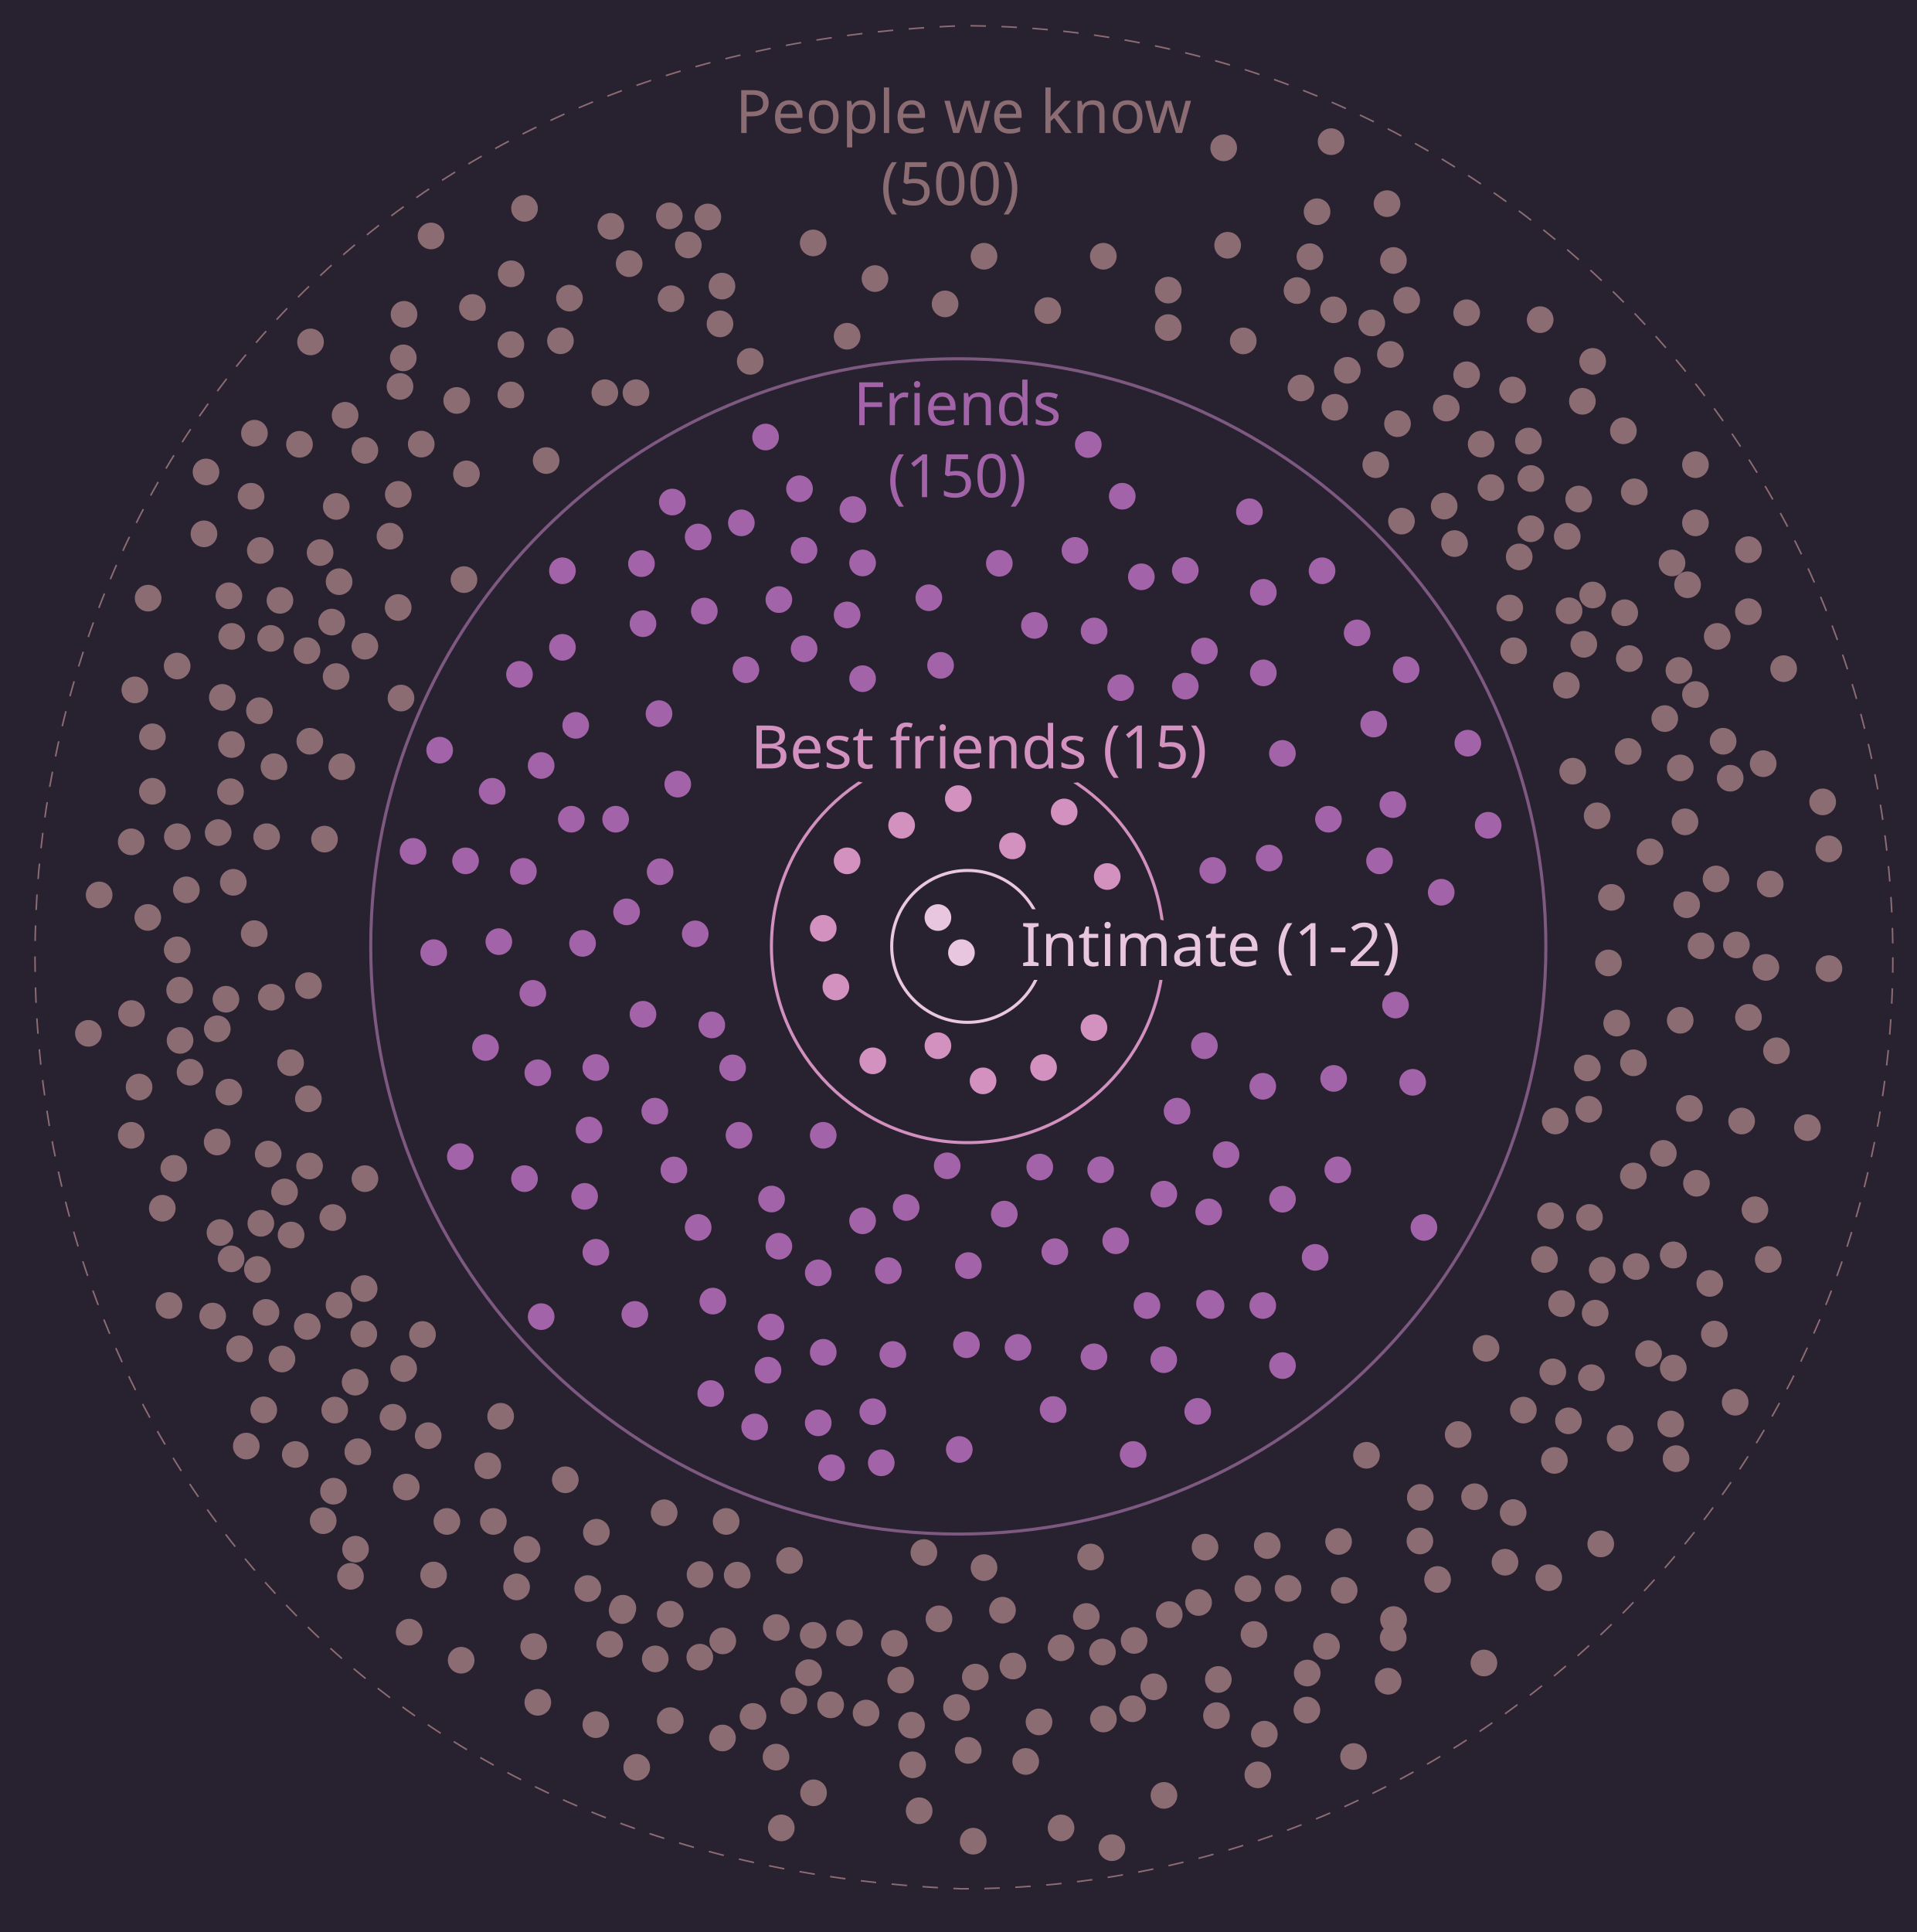
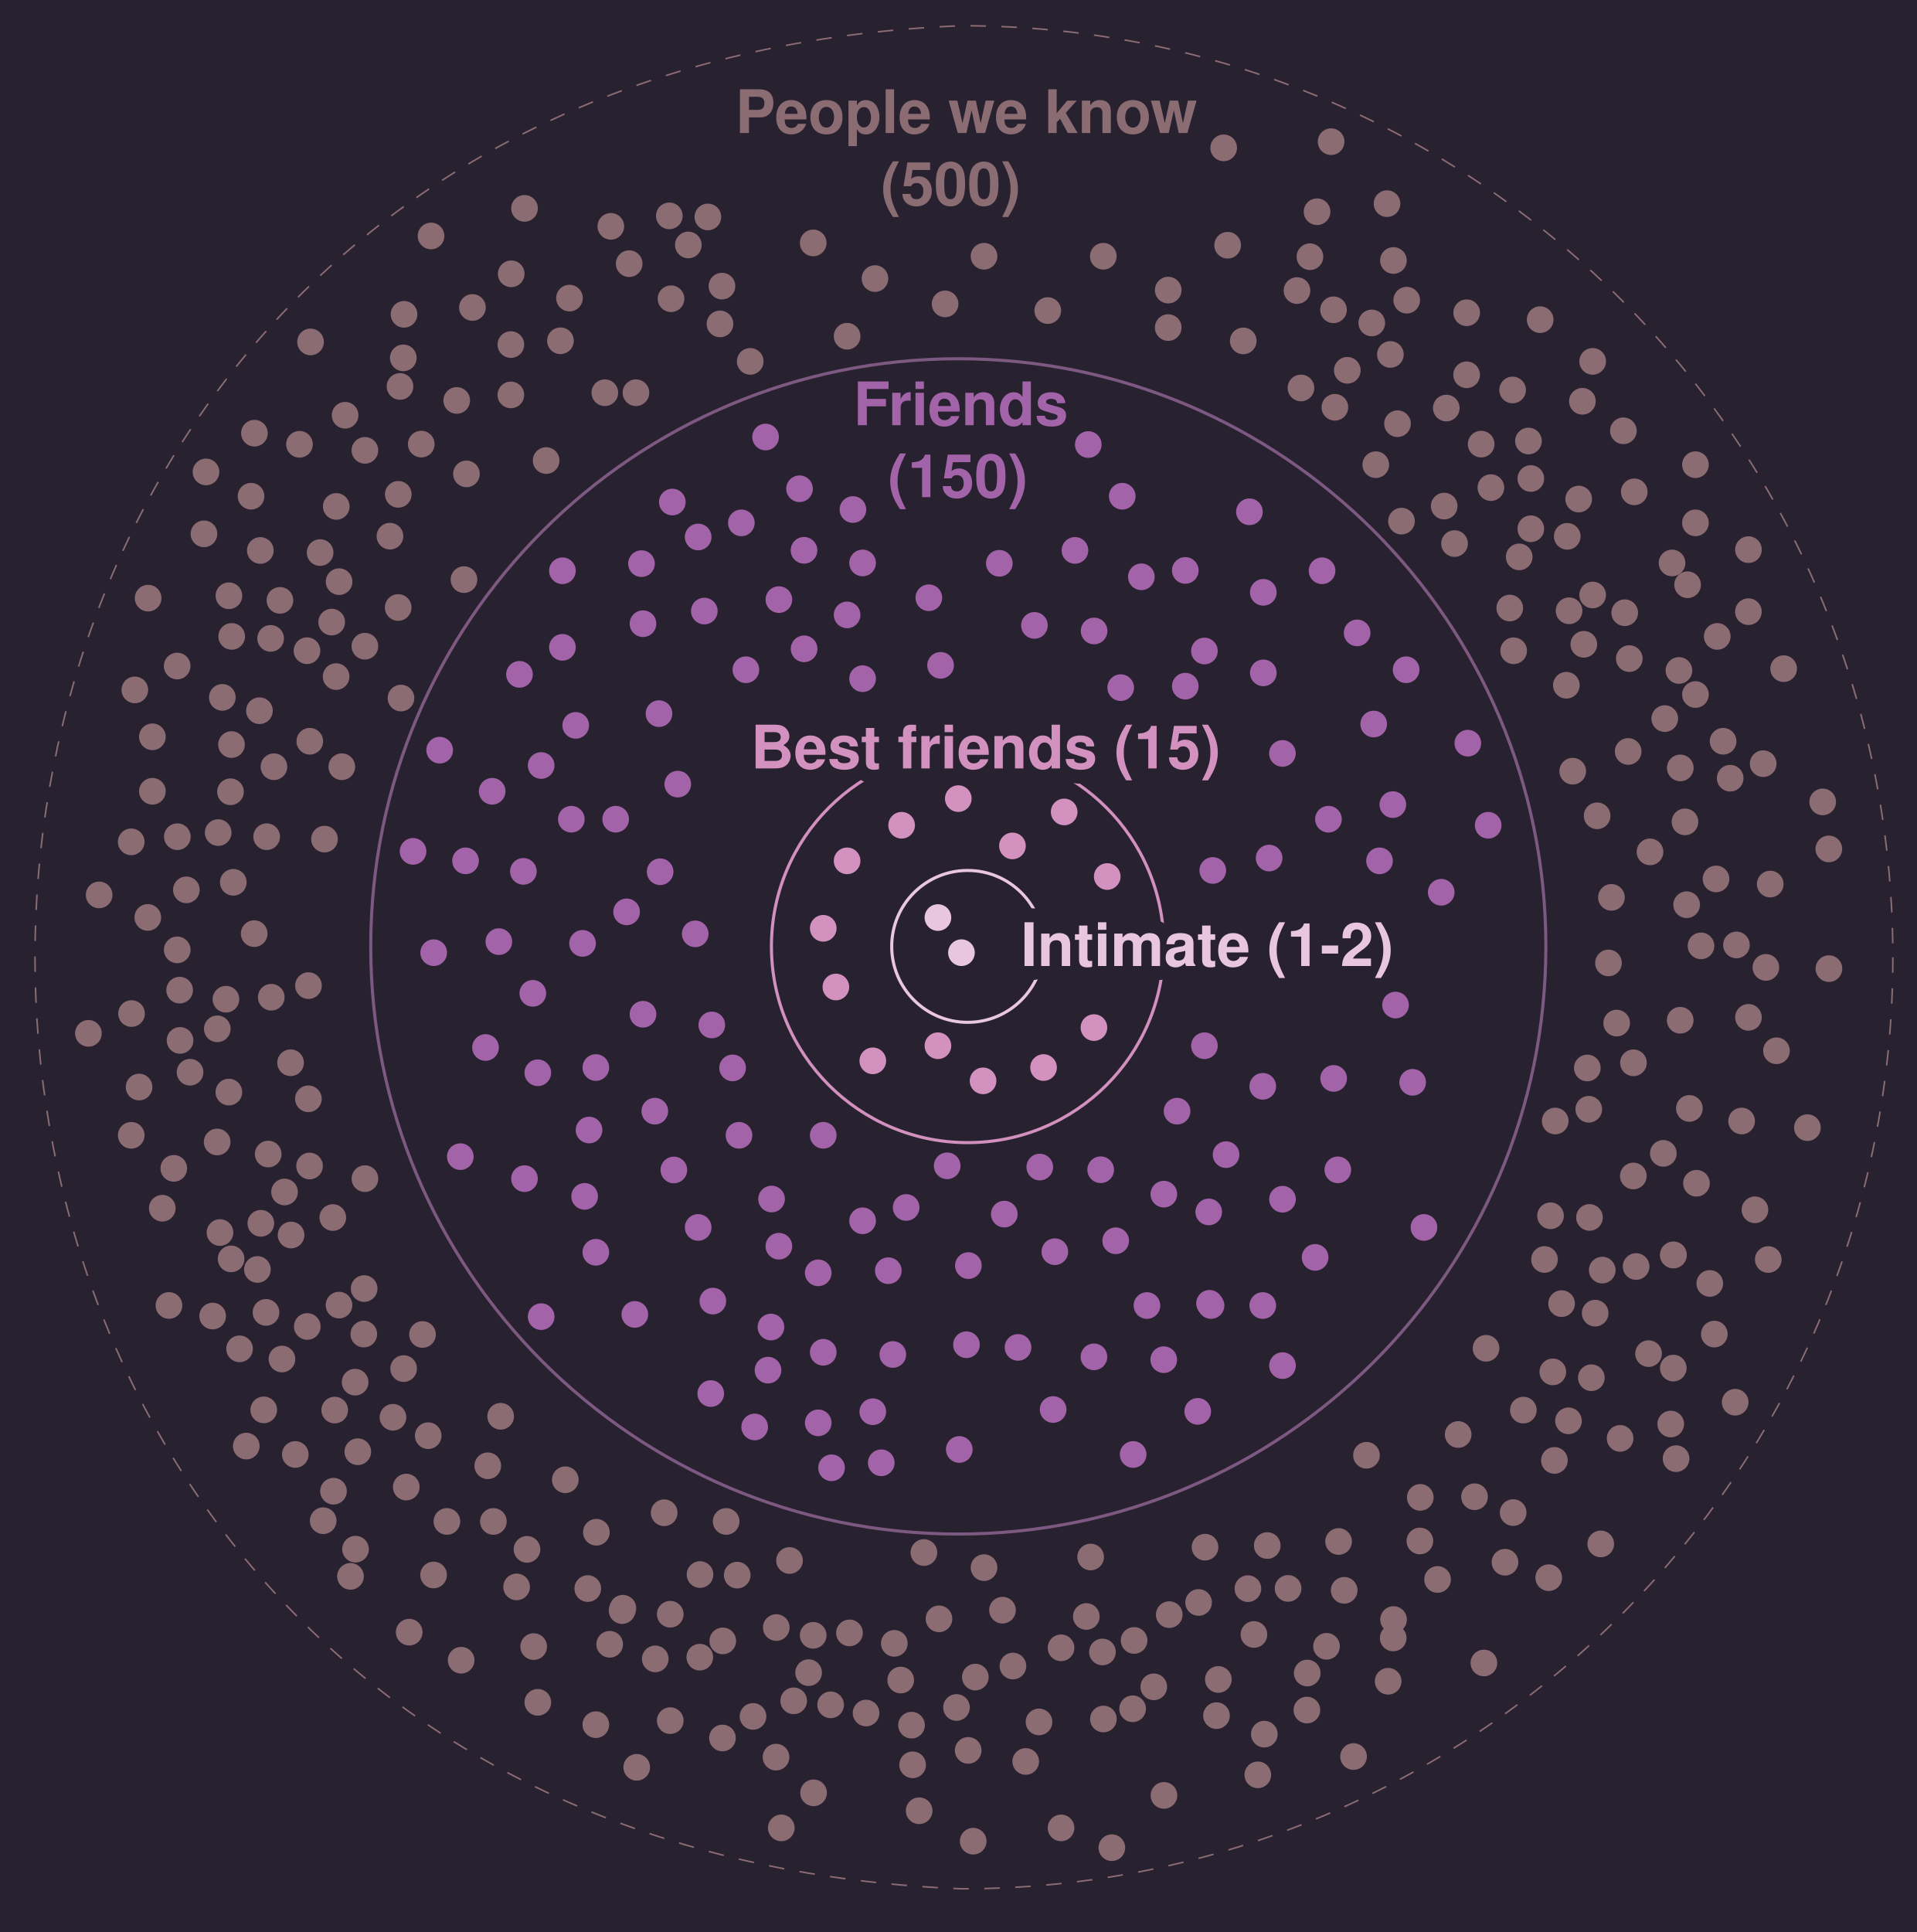
<svg xmlns="http://www.w3.org/2000/svg" viewBox="0 0 620 624.88">
  <defs>
-     <style>.c,.d{fill:#e9c6df;}.e,.f{fill:#8c6c73;}.g,.h{fill:#d291bf;}.i,.j{fill:#a363a9;}.k{fill:#28212f;}.l{stroke:#7d5982;}.l,.m,.n,.o,.p{fill:none;}.l,.m,.n,.p{stroke-miterlimit:10;}.m{stroke:#e9c7df;}.n{stroke:#d190be;}.o{stroke:#28212f;stroke-linecap:round;stroke-linejoin:round;stroke-width:9px;}.o,.j,.q,.h,.f,.d{font-family:National2-Bold, 'National 2';font-size:19.41px;}.p{stroke:#8c6c73;stroke-dasharray:0 0 5.01 5.01;stroke-width:.5px;}.q{fill:#cfafd1;}</style>
+     <style>.c,.d{fill:#e9c6df;}.e,.f{fill:#8c6c73;}.g,.h{fill:#d291bf;}.i,.j{fill:#a363a9;}.k{fill:#28212f;}.l{stroke:#7d5982;}.l,.m,.n,.o,.p{fill:none;}.l,.m,.n,.p{stroke-miterlimit:10;}.m{stroke:#e9c7df;}.n{stroke:#d190be;}.o{stroke:#28212f;stroke-linecap:round;stroke-linejoin:round;stroke-width:9px;}.o,.j,.q,.h,.f,.d{font-weight: bold; font-family:"National 2 Web", -apple-system, BlinkMacSystemFont, Helvetica, Arial, sans-serif, 'National 2';font-size:19.41px;}.p{stroke:#8c6c73;stroke-dasharray:0 0 5.01 5.01;stroke-width:.5px;}.q{fill:#cfafd1;}</style>
  </defs>
  <g id="a">
    <rect class="k" x="-223.37" y="-884.47" width="11086.49" height="5126.92" />
  </g>
  <g id="b">
    <circle class="i" cx="300.47" cy="193.33" r="4.31" />
    <circle class="i" cx="247.66" cy="141.35" r="4.31" />
    <circle class="i" cx="334.63" cy="202.28" r="4.31" />
    <circle class="i" cx="323.27" cy="182.19" r="4.31" />
    <circle class="i" cx="181.94" cy="184.61" r="4.31" />
    <circle class="i" cx="279.04" cy="182.08" r="4.31" />
    <circle class="i" cx="304.27" cy="215.2" r="4.31" />
    <circle class="i" cx="251.96" cy="193.93" r="4.31" />
    <circle class="i" cx="279.04" cy="219.51" r="4.31" />
    <circle class="i" cx="258.64" cy="158.08" r="4.31" />
    <circle class="i" cx="444.38" cy="234.18" r="4.31" />
    <circle class="i" cx="352.05" cy="143.78" r="4.31" />
    <circle class="i" cx="439.02" cy="204.7" r="4.31" />
    <circle class="i" cx="427.67" cy="184.61" r="4.31" />
    <circle class="i" cx="347.74" cy="178.02" r="4.31" />
    <circle class="i" cx="383.43" cy="184.5" r="4.31" />
    <circle class="i" cx="408.67" cy="217.63" r="4.31" />
    <circle class="i" cx="408.67" cy="191.58" r="4.31" />
    <circle class="i" cx="383.43" cy="221.93" r="4.31" />
    <circle class="i" cx="363.04" cy="160.5" r="4.31" />
    <circle class="i" cx="466.22" cy="288.59" r="4.31" />
    <circle class="i" cx="380.77" cy="359.39" r="4.31" />
    <circle class="i" cx="446.26" cy="278.43" r="4.31" />
    <circle class="i" cx="417.54" cy="307.72" r="4.31" />
    <circle class="i" cx="414.88" cy="387.87" r="4.31" />
    <circle class="i" cx="389.62" cy="338.23" r="4.31" />
    <circle class="i" cx="451.44" cy="325.07" r="4.31" />
    <circle class="i" cx="432.77" cy="378.37" r="4.31" />
    <circle class="i" cx="456.98" cy="350.06" r="4.31" />
    <circle class="i" cx="396.62" cy="373.45" r="4.31" />
    <circle class="i" cx="450.57" cy="260.24" r="4.31" />
    <circle class="i" cx="239.82" cy="169.11" r="4.31" />
    <circle class="i" cx="454.87" cy="216.62" r="4.31" />
    <circle class="i" cx="429.74" cy="264.96" r="4.31" />
    <circle class="i" cx="353.93" cy="204.08" r="4.31" />
    <circle class="i" cx="389.62" cy="210.56" r="4.31" />
    <circle class="i" cx="414.85" cy="243.68" r="4.31" />
    <circle class="i" cx="362.54" cy="222.41" r="4.31" />
    <circle class="i" cx="481.41" cy="266.92" r="4.31" />
    <circle class="i" cx="369.22" cy="186.56" r="4.31" />
    <path class="p" d="M612.32,309.62c0,166.4-134.89,301.29-301.29,301.29-399.66-15.87-399.55-586.78,0-602.59,166.4,0,301.29,134.89,301.29,301.29h0Z" />
    <text class="f" transform="translate(237.9 43.02)">
      <tspan x="0" y="0">People we know</tspan>
      <tspan x="47.02" y="23.29">(500)</tspan>
    </text>
    <circle class="l" cx="310" cy="306.1" r="190.07" />
    <text class="j" transform="translate(276.07 137.52)">
      <tspan x="0" y="0">Friends</tspan>
      <tspan x="11.12" y="23.29">(150)</tspan>
    </text>
    <circle class="n" cx="313.02" cy="306.1" r="63.47" />
    <circle class="m" cx="313.02" cy="306.1" r="24.56" />
    <g>
      <text class="q" transform="translate(330.2 312.44)">
        <tspan x="0" y="0">Intimate (1-2)</tspan>
      </text>
      <text class="o" transform="translate(330.2 312.44)">
        <tspan x="0" y="0">Intimate (1-2)</tspan>
      </text>
      <text class="d" transform="translate(330.2 312.44)">
        <tspan x="0" y="0">Intimate (1-2)</tspan>
      </text>
    </g>
    <g>
      <text class="q" transform="translate(242.84 248.53)">
        <tspan x="0" y="0">Best friends (15)</tspan>
      </text>
      <text class="o" transform="translate(242.84 248.53)">
        <tspan x="0" y="0">Best friends (15)</tspan>
      </text>
      <text class="h" transform="translate(242.84 248.53)">
        <tspan x="0" y="0">Best friends (15)</tspan>
      </text>
    </g>
    <circle class="c" cx="311.02" cy="308.13" r="4.31" />
    <circle class="c" cx="303.41" cy="296.77" r="4.31" />
    <g>
      <circle class="g" cx="358.18" cy="283.5" r="4.31" />
      <circle class="g" cx="344.25" cy="262.61" r="4.31" />
      <circle class="g" cx="337.58" cy="345.28" r="4.31" />
      <circle class="g" cx="282.34" cy="343.11" r="4.31" />
      <circle class="g" cx="303.41" cy="338.23" r="4.31" />
      <circle class="g" cx="310" cy="258.3" r="4.31" />
      <circle class="g" cx="274.03" cy="278.43" r="4.31" />
      <circle class="g" cx="270.4" cy="319.23" r="4.31" />
      <circle class="g" cx="353.88" cy="332.36" r="4.31" />
      <circle class="g" cx="291.67" cy="266.92" r="4.31" />
      <circle class="g" cx="318.01" cy="349.59" r="4.31" />
      <circle class="g" cx="266.31" cy="300.25" r="4.31" />
      <circle class="g" cx="327.52" cy="273.6" r="4.31" />
    </g>
    <circle class="i" cx="274.03" cy="198.88" r="4.31" />
    <circle class="i" cx="260.09" cy="177.99" r="4.31" />
    <circle class="i" cx="199.16" cy="264.96" r="4.31" />
    <circle class="i" cx="219.25" cy="253.61" r="4.31" />
    <circle class="i" cx="225.85" cy="173.68" r="4.31" />
    <circle class="i" cx="275.91" cy="164.8" r="4.31" />
    <circle class="i" cx="186.24" cy="234.61" r="4.31" />
    <circle class="i" cx="207.51" cy="182.3" r="4.31" />
    <circle class="i" cx="181.94" cy="209.37" r="4.31" />
    <circle class="i" cx="217.49" cy="162.38" r="4.31" />
    <circle class="i" cx="366.56" cy="470.43" r="4.31" />
    <circle class="i" cx="387.45" cy="456.49" r="4.31" />
    <circle class="i" cx="293.13" cy="390.54" r="4.31" />
    <circle class="i" cx="288.82" cy="438.09" r="4.31" />
    <circle class="i" cx="391.76" cy="422.25" r="4.31" />
    <circle class="i" cx="376.49" cy="386.23" r="4.31" />
    <circle class="i" cx="324.88" cy="392.69" r="4.31" />
    <circle class="i" cx="408.49" cy="422.26" r="4.31" />
    <circle class="i" cx="356.06" cy="378.34" r="4.31" />
    <circle class="i" cx="376.46" cy="439.77" r="4.31" />
    <circle class="i" cx="266.31" cy="367.2" r="4.31" />
    <circle class="i" cx="251.96" cy="403.07" r="4.31" />
    <circle class="i" cx="340.68" cy="455.89" r="4.31" />
    <circle class="i" cx="329.32" cy="435.8" r="4.31" />
    <circle class="i" cx="249.39" cy="429.21" r="4.31" />
    <circle class="i" cx="264.69" cy="460.2" r="4.31" />
    <circle class="i" cx="310.32" cy="468.81" r="4.31" />
    <circle class="i" cx="244.13" cy="461.53" r="4.31" />
    <circle class="i" cx="285.08" cy="473.12" r="4.31" />
    <circle class="i" cx="264.69" cy="411.68" r="4.31" />
    <circle class="i" cx="188.45" cy="305.12" r="4.31" />
    <circle class="i" cx="161.37" cy="304.56" r="4.31" />
    <circle class="i" cx="239.06" cy="367.2" r="4.31" />
    <circle class="i" cx="236.99" cy="345.4" r="4.31" />
    <circle class="i" cx="157.06" cy="338.8" r="4.31" />
    <circle class="i" cx="192.75" cy="345.28" r="4.31" />
    <circle class="i" cx="217.99" cy="378.41" r="4.31" />
    <circle class="i" cx="189.12" cy="386.95" r="4.31" />
    <circle class="i" cx="192.75" cy="405.03" r="4.31" />
    <circle class="i" cx="172.36" cy="321.28" r="4.31" />
    <circle class="i" cx="266.31" cy="437.38" r="4.31" />
    <circle class="i" cx="173.98" cy="346.97" r="4.31" />
    <circle class="i" cx="287.36" cy="410.99" r="4.31" />
    <circle class="i" cx="249.59" cy="387.81" r="4.31" />
    <circle class="i" cx="169.67" cy="381.22" r="4.31" />
    <circle class="i" cx="211.82" cy="359.39" r="4.31" />
    <circle class="i" cx="230.6" cy="420.82" r="4.31" />
    <circle class="i" cx="175.06" cy="425.85" r="4.31" />
    <circle class="i" cx="205.36" cy="425.13" r="4.31" />
    <circle class="i" cx="190.55" cy="365.49" r="4.31" />
    <circle class="i" cx="150.6" cy="278.43" r="4.31" />
    <circle class="i" cx="260.12" cy="209.85" r="4.31" />
    <circle class="i" cx="184.82" cy="264.96" r="4.31" />
    <circle class="i" cx="202.7" cy="294.93" r="4.31" />
    <circle class="i" cx="227.84" cy="197.64" r="4.31" />
    <circle class="i" cx="213.18" cy="230.82" r="4.31" />
    <circle class="i" cx="175.06" cy="247.59" r="4.31" />
    <circle class="i" cx="208" cy="201.72" r="4.31" />
    <circle class="i" cx="168.05" cy="218.11" r="4.31" />
    <circle class="i" cx="241.29" cy="216.62" r="4.31" />
    <circle class="i" cx="230.26" cy="331.51" r="4.31" />
    <circle class="i" cx="142.23" cy="242.63" r="4.31" />
    <circle class="i" cx="224.9" cy="302.04" r="4.31" />
    <circle class="i" cx="213.54" cy="281.95" r="4.31" />
    <circle class="i" cx="133.62" cy="275.36" r="4.31" />
    <circle class="i" cx="169.31" cy="281.83" r="4.31" />
    <circle class="i" cx="208" cy="328.05" r="4.31" />
    <circle class="i" cx="140.3" cy="308.13" r="4.31" />
    <circle class="i" cx="148.91" cy="374.1" r="4.31" />
    <circle class="i" cx="159.21" cy="255.93" r="4.31" />
    <circle class="i" cx="460.63" cy="397" r="4.31" />
    <circle class="i" cx="341.23" cy="404.85" r="4.31" />
    <circle class="i" cx="431.42" cy="348.8" r="4.31" />
    <circle class="i" cx="408.49" cy="351.35" r="4.31" />
    <circle class="i" cx="371.03" cy="422.26" r="4.31" />
    <circle class="i" cx="391.01" cy="391.98" r="4.31" />
    <circle class="i" cx="414.88" cy="441.69" r="4.31" />
    <circle class="i" cx="391.27" cy="421.54" r="4.31" />
    <circle class="i" cx="425.43" cy="406.68" r="4.31" />
    <circle class="i" cx="360.92" cy="401.31" r="4.31" />
    <circle class="i" cx="336.36" cy="377.47" r="4.31" />
    <circle class="i" cx="229.92" cy="450.73" r="4.31" />
    <circle class="i" cx="306.41" cy="377.07" r="4.31" />
    <circle class="i" cx="279.04" cy="394.85" r="4.31" />
    <circle class="i" cx="269" cy="474.74" r="4.31" />
    <circle class="i" cx="353.88" cy="438.85" r="4.31" />
    <circle class="i" cx="313.26" cy="409.34" r="4.31" />
    <circle class="i" cx="282.34" cy="456.6" r="4.31" />
    <circle class="i" cx="312.64" cy="434.93" r="4.31" />
    <circle class="i" cx="248.44" cy="443.16" r="4.31" />
    <circle class="i" cx="225.85" cy="397" r="4.31" />
    <circle class="i" cx="474.83" cy="240.37" r="4.31" />
    <circle class="i" cx="404.18" cy="165.53" r="4.31" />
    <circle class="i" cx="410.55" cy="277.53" r="4.31" />
    <circle class="i" cx="392.32" cy="281.54" r="4.31" />
    <circle class="e" cx="65.98" cy="172.66" r="4.31" />
    <circle class="e" cx="338.94" cy="100.45" r="4.31" />
    <circle class="e" cx="57.37" cy="270.62" r="4.31" />
    <circle class="e" cx="70.29" cy="332.76" r="4.31" />
    <circle class="e" cx="74.05" cy="192.69" r="4.31" />
    <circle class="e" cx="49.3" cy="238.31" r="4.31" />
    <circle class="e" cx="32.07" cy="289.45" r="4.31" />
    <circle class="e" cx="44.99" cy="351.59" r="4.31" />
    <circle class="e" cx="99.31" cy="210.46" r="4.31" />
    <circle class="e" cx="74.56" cy="256.08" r="4.31" />
    <circle class="e" cx="57.33" cy="307.22" r="4.31" />
    <circle class="e" cx="70.25" cy="369.36" r="4.31" />
    <circle class="e" cx="118.04" cy="209.01" r="4.31" />
    <circle class="e" cx="83.93" cy="229.87" r="4.31" />
    <circle class="e" cx="42.45" cy="272.28" r="4.31" />
    <circle class="e" cx="28.6" cy="334.22" r="4.31" />
    <circle class="e" cx="100.22" cy="239.75" r="4.31" />
    <circle class="e" cx="75.47" cy="285.37" r="4.31" />
    <circle class="e" cx="58.24" cy="336.51" r="4.31" />
    <circle class="e" cx="71.16" cy="398.65" r="4.31" />
    <circle class="e" cx="52.5" cy="390.79" r="4.31" />
    <circle class="e" cx="77.5" cy="436.26" r="4.31" />
    <circle class="e" cx="157.79" cy="474.09" r="4.31" />
    <circle class="e" cx="170.48" cy="501.12" r="4.31" />
    <circle class="e" cx="54.66" cy="422.24" r="4.31" />
    <circle class="e" cx="79.67" cy="467.72" r="4.31" />
    <circle class="e" cx="113.38" cy="509.85" r="4.31" />
    <circle class="e" cx="172.64" cy="532.57" r="4.31" />
    <circle class="e" cx="83.27" cy="410.59" r="4.31" />
    <circle class="e" cx="108.28" cy="456.07" r="4.31" />
    <circle class="e" cx="140.26" cy="509.41" r="4.31" />
    <circle class="e" cx="201.25" cy="520.92" r="4.31" />
    <circle class="e" cx="92.05" cy="385.53" r="4.31" />
    <circle class="e" cx="91.21" cy="439.56" r="4.31" />
    <circle class="e" cx="104.55" cy="491.85" r="4.31" />
    <circle class="e" cx="149.18" cy="536.98" r="4.31" />
    <circle class="e" cx="117.69" cy="431.49" r="4.31" />
    <circle class="e" cx="131.42" cy="480.97" r="4.31" />
    <circle class="e" cx="167.12" cy="513.27" r="4.31" />
    <circle class="e" cx="226.38" cy="535.99" r="4.31" />
    <circle class="e" cx="190.14" cy="513.8" r="4.31" />
    <circle class="e" cx="216.82" cy="522.1" r="4.31" />
    <circle class="e" cx="291.37" cy="543.39" r="4.31" />
    <circle class="e" cx="351.41" cy="522.83" r="4.31" />
    <circle class="e" cx="211.97" cy="536.55" r="4.31" />
    <circle class="e" cx="251.04" cy="568.32" r="4.31" />
    <circle class="e" cx="313.2" cy="566.14" r="4.31" />
    <circle class="e" cx="373.24" cy="545.58" r="4.31" />
    <circle class="e" cx="226.45" cy="509.27" r="4.31" />
    <circle class="e" cx="274.8" cy="528.14" r="4.31" />
    <circle class="e" cx="327.68" cy="538.86" r="4.31" />
    <circle class="e" cx="387.73" cy="518.3" r="4.31" />
    <circle class="e" cx="214.85" cy="489.28" r="4.31" />
    <circle class="e" cx="251.12" cy="526.41" r="4.31" />
    <circle class="e" cx="294.87" cy="557.98" r="4.31" />
    <circle class="e" cx="336.11" cy="556.93" r="4.31" />
    <circle class="e" cx="255.4" cy="504.72" r="4.31" />
    <circle class="e" cx="303.75" cy="523.59" r="4.31" />
    <circle class="e" cx="356.63" cy="534.31" r="4.31" />
    <circle class="e" cx="416.68" cy="513.75" r="4.31" />
    <circle class="e" cx="389.82" cy="500.41" r="4.31" />
    <circle class="e" cx="459.32" cy="498.41" r="4.31" />
    <circle class="e" cx="492.79" cy="456.08" r="4.31" />
    <circle class="e" cx="501.58" cy="393.23" r="4.31" />
    <circle class="e" cx="450.8" cy="523.82" r="4.31" />
    <circle class="e" cx="489.49" cy="489.22" r="4.31" />
    <circle class="e" cx="524.09" cy="465.23" r="4.31" />
    <circle class="e" cx="553.1" cy="415.11" r="4.31" />
    <circle class="e" cx="433.02" cy="498.57" r="4.31" />
    <circle class="e" cx="471.7" cy="463.97" r="4.31" />
    <circle class="e" cx="505.16" cy="421.64" r="4.31" />
    <circle class="e" cx="513.95" cy="358.78" r="4.31" />
    <circle class="e" cx="409.94" cy="499.89" r="4.31" />
    <circle class="e" cx="459.45" cy="484.31" r="4.31" />
    <circle class="e" cx="507.39" cy="459.55" r="4.31" />
    <circle class="e" cx="541.32" cy="405.91" r="4.31" />
    <circle class="e" cx="442.04" cy="470.69" r="4.31" />
    <circle class="e" cx="480.72" cy="436.09" r="4.31" />
    <circle class="e" cx="514.18" cy="393.76" r="4.31" />
    <circle class="e" cx="522.98" cy="330.9" r="4.31" />
    <circle class="e" cx="567.71" cy="391.29" r="4.31" />
    <circle class="e" cx="574.67" cy="339.86" r="4.31" />
    <circle class="e" cx="572.65" cy="285.94" r="4.31" />
    <circle class="e" cx="538.53" cy="232.42" r="4.31" />
    <circle class="e" cx="584.68" cy="364.72" r="4.31" />
    <circle class="e" cx="591.64" cy="313.29" r="4.31" />
    <circle class="e" cx="589.62" cy="259.36" r="4.31" />
    <circle class="e" cx="555.51" cy="205.84" r="4.31" />
    <circle class="e" cx="548.79" cy="382.71" r="4.31" />
    <circle class="e" cx="561.72" cy="305.63" r="4.31" />
    <circle class="e" cx="559.7" cy="251.7" r="4.31" />
    <circle class="e" cx="525.58" cy="198.18" r="4.31" />
    <circle class="e" cx="538.07" cy="373.04" r="4.31" />
    <circle class="e" cx="565.61" cy="329.05" r="4.31" />
    <circle class="e" cx="572.02" cy="407.37" r="4.31" />
    <circle class="e" cx="576.99" cy="216.27" r="4.31" />
    <circle class="e" cx="543.53" cy="329.99" r="4.31" />
    <circle class="e" cx="521.28" cy="290.24" r="4.31" />
    <circle class="e" cx="548.46" cy="224.64" r="4.31" />
    <circle class="e" cx="511.89" cy="129.79" r="4.31" />
    <circle class="e" cx="555.12" cy="284.28" r="4.31" />
    <circle class="e" cx="533.76" cy="275.53" r="4.31" />
    <circle class="e" cx="515.21" cy="116.88" r="4.31" />
    <circle class="e" cx="467.86" cy="131.98" r="4.31" />
    <circle class="e" cx="557.41" cy="239.75" r="4.31" />
    <circle class="e" cx="545.92" cy="189.13" r="4.31" />
    <circle class="e" cx="525.15" cy="139.34" r="4.31" />
    <circle class="e" cx="474.46" cy="101.15" r="4.31" />
    <circle class="e" cx="526.7" cy="243.05" r="4.31" />
    <circle class="e" cx="515.21" cy="192.44" r="4.31" />
    <circle class="e" cx="494.44" cy="142.64" r="4.31" />
    <circle class="e" cx="443.75" cy="104.45" r="4.31" />
    <circle class="e" cx="516.66" cy="263.86" r="4.31" />
    <circle class="e" cx="527.06" cy="213.02" r="4.31" />
    <circle class="e" cx="528.67" cy="159.08" r="4.31" />
    <circle class="e" cx="498.23" cy="103.39" r="4.31" />
    <circle class="e" cx="506.7" cy="221.63" r="4.31" />
    <circle class="e" cx="495.21" cy="171.02" r="4.31" />
    <circle class="e" cx="474.44" cy="121.22" r="4.31" />
    <circle class="e" cx="423.75" cy="83.03" r="4.31" />
    <circle class="e" cx="228.99" cy="70.17" r="4.31" />
    <circle class="e" cx="184.22" cy="96.42" r="4.31" />
    <circle class="e" cx="136.27" cy="143.64" r="4.31" />
    <circle class="e" cx="274.03" cy="108.75" r="4.31" />
    <circle class="e" cx="197.6" cy="73.21" r="4.31" />
    <circle class="e" cx="152.83" cy="99.45" r="4.31" />
    <circle class="e" cx="111.64" cy="134.31" r="4.31" />
    <circle class="e" cx="90.56" cy="194.18" r="4.31" />
    <circle class="e" cx="305.73" cy="98.29" r="4.31" />
    <circle class="e" cx="165.26" cy="127.73" r="4.31" />
    <circle class="e" cx="126.15" cy="173.42" r="4.31" />
    <circle class="e" cx="71.92" cy="225.56" r="4.31" />
    <circle class="e" cx="232.91" cy="104.76" r="4.31" />
    <circle class="e" cx="181.3" cy="110.22" r="4.31" />
    <circle class="e" cx="129.4" cy="124.99" r="4.31" />
    <circle class="e" cx="81.21" cy="160.5" r="4.31" />
    <circle class="e" cx="195.66" cy="127.02" r="4.31" />
    <circle class="e" cx="150.89" cy="153.27" r="4.31" />
    <circle class="e" cx="109.7" cy="188.13" r="4.31" />
    <circle class="e" cx="88.62" cy="247.99" r="4.31" />
    <circle class="e" cx="47.81" cy="296.73" r="4.31" />
    <circle class="e" cx="61.48" cy="346.8" r="4.31" />
    <circle class="e" cx="84.38" cy="395.66" r="4.31" />
    <circle class="e" cx="136.68" cy="431.62" r="4.31" />
    <circle class="e" cx="42.55" cy="327.82" r="4.31" />
    <circle class="e" cx="56.22" cy="377.89" r="4.31" />
    <circle class="e" cx="68.79" cy="425.66" r="4.31" />
    <circle class="e" cx="127.12" cy="458.4" r="4.31" />
    <circle class="e" cx="73.09" cy="323.19" r="4.31" />
    <circle class="e" cx="86.76" cy="373.26" r="4.31" />
    <circle class="e" cx="109.67" cy="422.12" r="4.31" />
    <circle class="e" cx="161.96" cy="458.08" r="4.31" />
    <circle class="e" cx="82.23" cy="301.97" r="4.31" />
    <circle class="e" cx="74.03" cy="353.22" r="4.31" />
    <circle class="e" cx="74.76" cy="407.17" r="4.31" />
    <circle class="e" cx="95.52" cy="470.43" r="4.31" />
    <circle class="e" cx="94" cy="343.73" r="4.31" />
    <circle class="e" cx="107.66" cy="393.8" r="4.31" />
    <circle class="e" cx="130.57" cy="442.65" r="4.31" />
    <circle class="e" cx="182.87" cy="478.61" r="4.31" />
    <circle class="e" cx="197.23" cy="531.82" r="4.31" />
    <circle class="e" cx="243.59" cy="555.15" r="4.31" />
    <circle class="e" cx="295.23" cy="570.81" r="4.31" />
    <circle class="e" cx="356.94" cy="555.99" r="4.31" />
    <circle class="e" cx="216.82" cy="556.52" r="4.31" />
    <circle class="e" cx="263.18" cy="579.86" r="4.31" />
    <circle class="e" cx="314.82" cy="595.51" r="4.31" />
    <circle class="e" cx="376.53" cy="580.7" r="4.31" />
    <circle class="e" cx="233.81" cy="530.73" r="4.31" />
    <circle class="e" cx="280.17" cy="554.06" r="4.31" />
    <circle class="e" cx="331.81" cy="569.72" r="4.31" />
    <circle class="e" cx="393.52" cy="554.9" r="4.31" />
    <circle class="e" cx="238.48" cy="509.45" r="4.31" />
    <circle class="e" cx="256.75" cy="550.11" r="4.31" />
    <circle class="e" cx="297.34" cy="585.66" r="4.31" />
    <circle class="e" cx="359.68" cy="597.61" r="4.31" />
    <circle class="e" cx="263.06" cy="528.92" r="4.31" />
    <circle class="e" cx="309.42" cy="552.26" r="4.31" />
    <circle class="e" cx="343.24" cy="591.21" r="4.31" />
    <circle class="e" cx="422.77" cy="553.1" r="4.31" />
    <circle class="e" cx="406.89" cy="574.05" r="4.31" />
    <circle class="e" cx="449.05" cy="543.78" r="4.31" />
    <circle class="e" cx="486.85" cy="505.28" r="4.31" />
    <circle class="e" cx="502.32" cy="443.72" r="4.31" />
    <circle class="e" cx="437.86" cy="568.13" r="4.31" />
    <circle class="e" cx="480.03" cy="537.87" r="4.31" />
    <circle class="e" cx="517.83" cy="499.36" r="4.31" />
    <circle class="e" cx="533.29" cy="437.81" r="4.31" />
    <circle class="e" cx="422.88" cy="541.12" r="4.31" />
    <circle class="e" cx="465.04" cy="510.86" r="4.31" />
    <circle class="e" cx="502.84" cy="472.35" r="4.31" />
    <circle class="e" cx="518.31" cy="410.8" r="4.31" />
    <circle class="e" cx="405.64" cy="528.65" r="4.31" />
    <circle class="e" cx="450.69" cy="529.78" r="4.31" />
    <circle class="e" cx="501" cy="510.28" r="4.31" />
    <circle class="e" cx="540.47" cy="460.58" r="4.31" />
    <circle class="e" cx="434.83" cy="514.37" r="4.31" />
    <circle class="e" cx="477" cy="484.1" r="4.31" />
    <circle class="e" cx="514.79" cy="445.6" r="4.31" />
    <circle class="e" cx="554.57" cy="431.49" r="4.31" />
    <circle class="e" cx="543.56" cy="248.37" r="4.31" />
    <circle class="e" cx="512.35" cy="208.39" r="4.31" />
    <circle class="e" cx="495.21" cy="154.77" r="4.31" />
    <circle class="e" cx="431.82" cy="131.73" r="4.31" />
    <circle class="e" cx="543.12" cy="216.85" r="4.31" />
    <circle class="e" cx="548.46" cy="150.3" r="4.31" />
    <circle class="e" cx="489.31" cy="126.14" r="4.31" />
    <circle class="e" cx="431.38" cy="100.2" r="4.31" />
    <circle class="e" cx="448.69" cy="65.86" r="4.31" />
    <circle class="e" cx="491.45" cy="180.12" r="4.31" />
    <circle class="e" cx="565.61" cy="177.78" r="4.31" />
    <circle class="e" cx="402.18" cy="110.26" r="4.31" />
    <circle class="e" cx="508.76" cy="249.43" r="4.31" />
    <circle class="e" cx="507.58" cy="197.55" r="4.31" />
    <circle class="e" cx="470.53" cy="175.81" r="4.31" />
    <circle class="e" cx="455.06" cy="97.09" r="4.31" />
    <circle class="e" cx="489.65" cy="210.48" r="4.31" />
    <circle class="e" cx="467.18" cy="163.69" r="4.31" />
    <circle class="e" cx="435.84" cy="119.77" r="4.31" />
    <circle class="e" cx="377.91" cy="93.83" r="4.31" />
    <circle class="e" cx="169.68" cy="67.39" r="4.31" />
    <circle class="e" cx="130.7" cy="101.66" r="4.31" />
    <circle class="e" cx="96.88" cy="143.7" r="4.31" />
    <circle class="e" cx="87.55" cy="206.48" r="4.31" />
    <circle class="e" cx="139.44" cy="76.32" r="4.31" />
    <circle class="e" cx="100.46" cy="110.59" r="4.31" />
    <circle class="e" cx="66.64" cy="152.64" r="4.31" />
    <circle class="e" cx="57.31" cy="215.42" r="4.31" />
    <circle class="e" cx="165.26" cy="111.45" r="4.31" />
    <circle class="e" cx="118.04" cy="145.66" r="4.31" />
    <circle class="e" cx="84.21" cy="178.04" r="4.31" />
    <circle class="e" cx="74.89" cy="240.82" r="4.31" />
    <circle class="e" cx="165.37" cy="88.56" r="4.31" />
    <circle class="e" cx="130.46" cy="115.75" r="4.31" />
    <circle class="e" cx="82.31" cy="140.11" r="4.31" />
    <circle class="e" cx="47.92" cy="193.46" r="4.31" />
    <circle class="e" cx="147.75" cy="129.52" r="4.31" />
    <circle class="e" cx="108.78" cy="163.8" r="4.31" />
    <circle class="e" cx="74.95" cy="205.84" r="4.31" />
    <circle class="e" cx="70.58" cy="269.29" r="4.31" />
    <circle class="e" cx="570.37" cy="247" r="4.31" />
    <circle class="e" cx="545.62" cy="292.62" r="4.31" />
    <circle class="e" cx="528.4" cy="343.75" r="4.31" />
    <circle class="e" cx="541.32" cy="405.89" r="4.31" />
    <circle class="e" cx="545.08" cy="265.82" r="4.31" />
    <circle class="e" cx="520.33" cy="311.45" r="4.31" />
    <circle class="e" cx="503.1" cy="362.58" r="4.31" />
    <circle class="e" cx="516.02" cy="424.72" r="4.31" />
    <circle class="e" cx="561.31" cy="453.53" r="4.31" />
    <circle class="e" cx="563.4" cy="362.58" r="4.31" />
    <circle class="e" cx="528.37" cy="380.35" r="4.31" />
    <circle class="e" cx="541.29" cy="442.49" r="4.31" />
    <circle class="e" cx="591.61" cy="274.57" r="4.31" />
    <circle class="e" cx="550.26" cy="305.93" r="4.31" />
    <circle class="e" cx="513.48" cy="345.42" r="4.31" />
    <circle class="e" cx="499.63" cy="407.36" r="4.31" />
    <circle class="e" cx="571.25" cy="312.89" r="4.31" />
    <circle class="e" cx="546.5" cy="358.51" r="4.31" />
    <circle class="e" cx="529.27" cy="409.64" r="4.31" />
    <circle class="e" cx="542.19" cy="471.78" r="4.31" />
    <circle class="e" cx="429.12" cy="532.48" r="4.31" />
    <circle class="e" cx="378.24" cy="522.23" r="4.31" />
    <circle class="e" cx="324.3" cy="520.79" r="4.31" />
    <circle class="e" cx="268.7" cy="551.41" r="4.31" />
    <circle class="e" cx="403.69" cy="513.83" r="4.31" />
    <circle class="e" cx="352.81" cy="503.59" r="4.31" />
    <circle class="e" cx="298.87" cy="502.15" r="4.31" />
    <circle class="e" cx="252.74" cy="591.21" r="4.31" />
    <circle class="e" cx="394.12" cy="543.2" r="4.31" />
    <circle class="e" cx="343.24" cy="532.96" r="4.31" />
    <circle class="e" cx="289.3" cy="531.52" r="4.31" />
    <circle class="e" cx="233.71" cy="562.13" r="4.31" />
    <circle class="e" cx="409" cy="560.89" r="4.31" />
    <circle class="e" cx="366.87" cy="530.58" r="4.31" />
    <circle class="e" cx="318.32" cy="507.03" r="4.31" />
    <circle class="e" cx="234.9" cy="492.09" r="4.31" />
    <circle class="e" cx="366.39" cy="552.68" r="4.31" />
    <circle class="e" cx="315.51" cy="542.43" r="4.31" />
    <circle class="e" cx="261.58" cy="541" r="4.31" />
    <circle class="e" cx="205.98" cy="571.61" r="4.31" />
    <circle class="e" cx="318.32" cy="82.88" r="4.31" />
    <circle class="e" cx="86.05" cy="424.48" r="4.31" />
    <circle class="e" cx="115.75" cy="469.54" r="4.31" />
    <circle class="e" cx="192.92" cy="495.58" r="4.31" />
    <circle class="e" cx="283.05" cy="90.1" r="4.31" />
    <circle class="e" cx="85.32" cy="456.01" r="4.31" />
    <circle class="e" cx="115.01" cy="501.06" r="4.31" />
    <circle class="e" cx="173.98" cy="550.59" r="4.31" />
    <circle class="e" cx="94.16" cy="399.45" r="4.31" />
    <circle class="e" cx="114.88" cy="447.04" r="4.31" />
    <circle class="e" cx="144.57" cy="492.09" r="4.31" />
    <circle class="e" cx="201.49" cy="520.16" r="4.31" />
    <circle class="e" cx="100.14" cy="377.13" r="4.31" />
    <circle class="e" cx="99.4" cy="429.03" r="4.31" />
    <circle class="e" cx="107.88" cy="482.31" r="4.31" />
    <circle class="e" cx="132.37" cy="527.9" r="4.31" />
    <circle class="e" cx="117.8" cy="416.77" r="4.31" />
    <circle class="e" cx="138.52" cy="464.35" r="4.31" />
    <circle class="e" cx="159.6" cy="492.09" r="4.31" />
    <circle class="e" cx="192.75" cy="557.82" r="4.31" />
    <circle class="e" cx="395.85" cy="47.82" r="4.31" />
    <circle class="e" cx="419.57" cy="93.98" r="4.31" />
    <circle class="e" cx="452.08" cy="137.04" r="4.31" />
    <circle class="e" cx="510.69" cy="161.41" r="4.31" />
    <circle class="e" cx="397.13" cy="79.32" r="4.31" />
    <circle class="e" cx="420.85" cy="125.48" r="4.31" />
    <circle class="e" cx="453.37" cy="168.55" r="4.31" />
    <circle class="e" cx="548.46" cy="169.11" r="4.31" />
    <circle class="e" cx="426.06" cy="68.48" r="4.31" />
    <circle class="e" cx="449.78" cy="114.64" r="4.31" />
    <circle class="e" cx="482.29" cy="157.71" r="4.31" />
    <circle class="e" cx="540.89" cy="182.08" r="4.31" />
    <circle class="e" cx="430.6" cy="45.82" r="4.31" />
    <circle class="e" cx="377.91" cy="105.95" r="4.31" />
    <circle class="e" cx="445.05" cy="150.3" r="4.31" />
    <circle class="e" cx="488.39" cy="196.66" r="4.31" />
    <circle class="e" cx="450.76" cy="84.25" r="4.31" />
    <circle class="e" cx="479.14" cy="143.64" r="4.31" />
    <circle class="e" cx="506.99" cy="173.47" r="4.31" />
    <circle class="e" cx="565.59" cy="197.84" r="4.31" />
    <circle class="e" cx="128.84" cy="159.89" r="4.31" />
    <circle class="e" cx="107.3" cy="201.21" r="4.31" />
    <circle class="e" cx="86.26" cy="270.62" r="4.31" />
    <circle class="e" cx="99.79" cy="318.79" r="4.31" />
    <circle class="e" cx="103.55" cy="178.72" r="4.31" />
    <circle class="e" cx="43.62" cy="223.14" r="4.31" />
    <circle class="e" cx="60.29" cy="287.81" r="4.31" />
    <circle class="e" cx="42.45" cy="367.2" r="4.31" />
    <circle class="e" cx="128.81" cy="196.49" r="4.31" />
    <circle class="e" cx="110.57" cy="247.99" r="4.31" />
    <circle class="e" cx="356.91" cy="82.88" r="4.31" />
    <circle class="e" cx="99.76" cy="355.39" r="4.31" />
    <circle class="e" cx="150.09" cy="187.47" r="4.31" />
    <circle class="e" cx="108.73" cy="218.83" r="4.31" />
    <circle class="e" cx="49.3" cy="255.93" r="4.31" />
    <circle class="e" cx="58.11" cy="320.25" r="4.31" />
    <circle class="e" cx="129.72" cy="225.78" r="4.31" />
    <circle class="e" cx="104.97" cy="271.4" r="4.31" />
    <circle class="e" cx="87.75" cy="322.54" r="4.31" />
    <circle class="e" cx="118.05" cy="381.22" r="4.31" />
    <circle class="e" cx="233.55" cy="92.54" r="4.31" />
    <circle class="e" cx="203.53" cy="85.28" r="4.31" />
    <circle class="e" cx="222.67" cy="79.23" r="4.31" />
    <circle class="e" cx="217.07" cy="96.62" r="4.31" />
    <circle class="e" cx="216.52" cy="69.82" r="4.31" />
    <circle class="e" cx="176.67" cy="148.96" r="4.31" />
    <circle class="e" cx="263.06" cy="78.57" r="4.31" />
    <circle class="e" cx="205.73" cy="127.02" r="4.31" />
    <circle class="e" cx="242.69" cy="116.88" r="4.31" />
  </g>
</svg>
